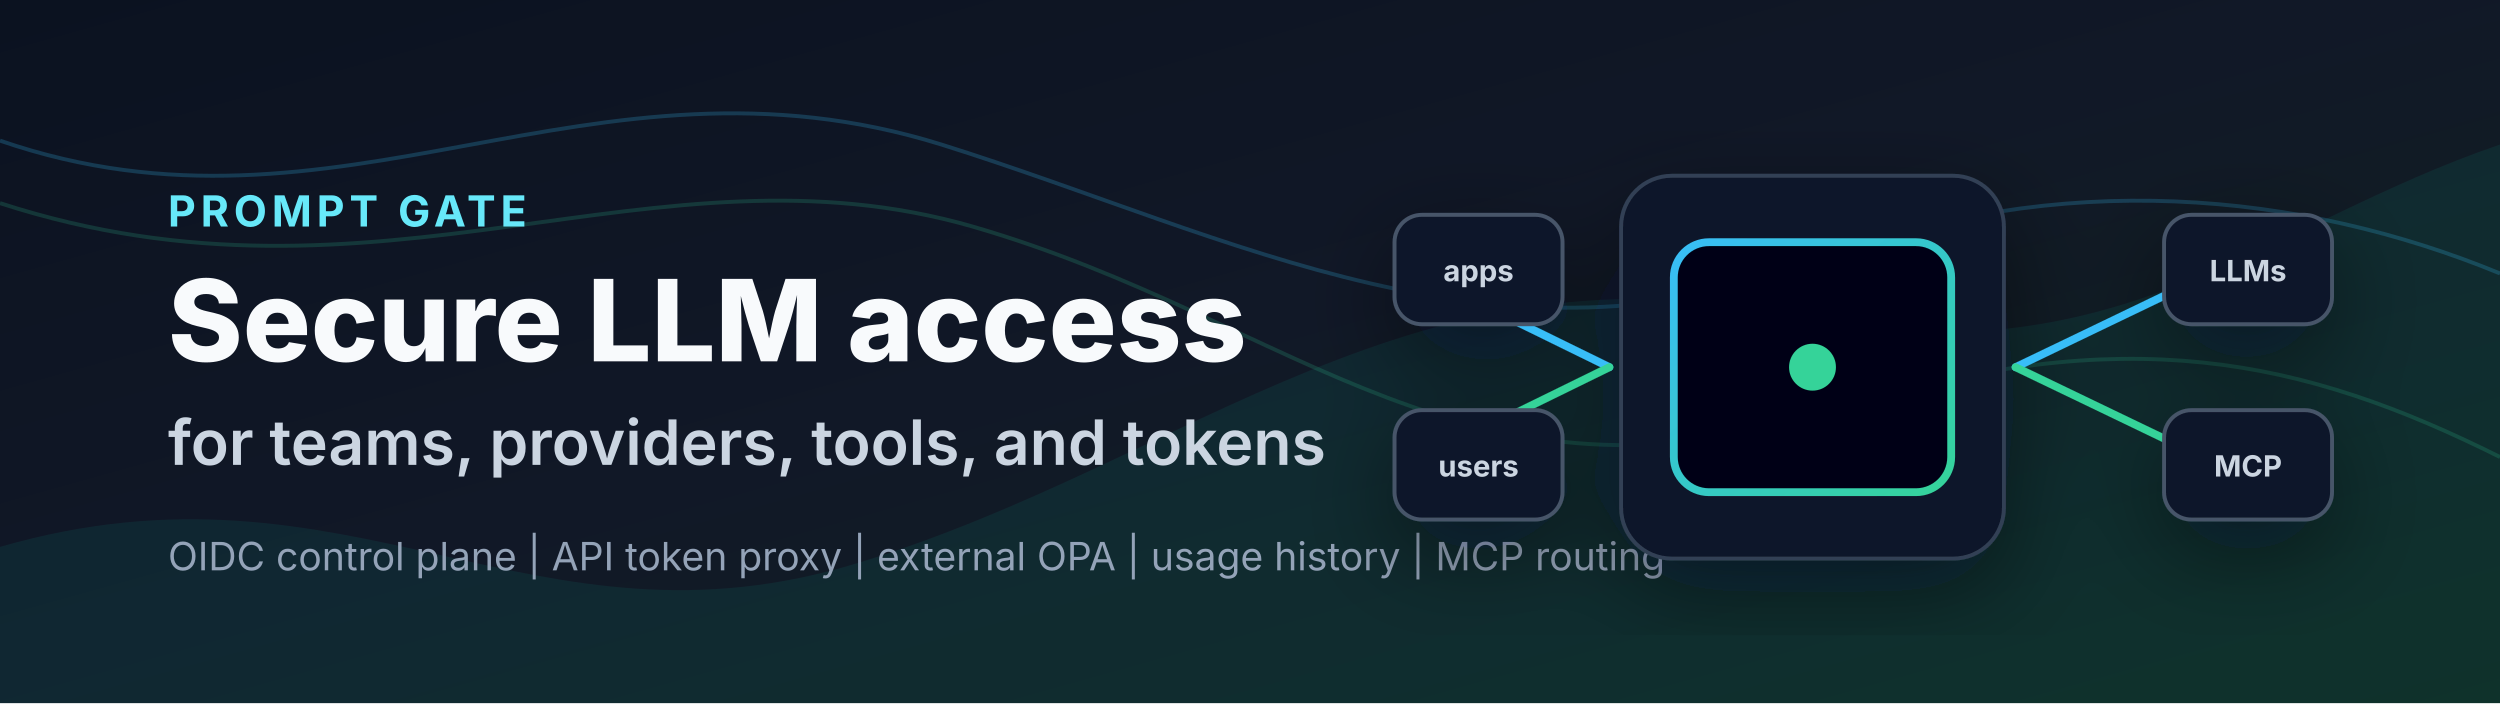
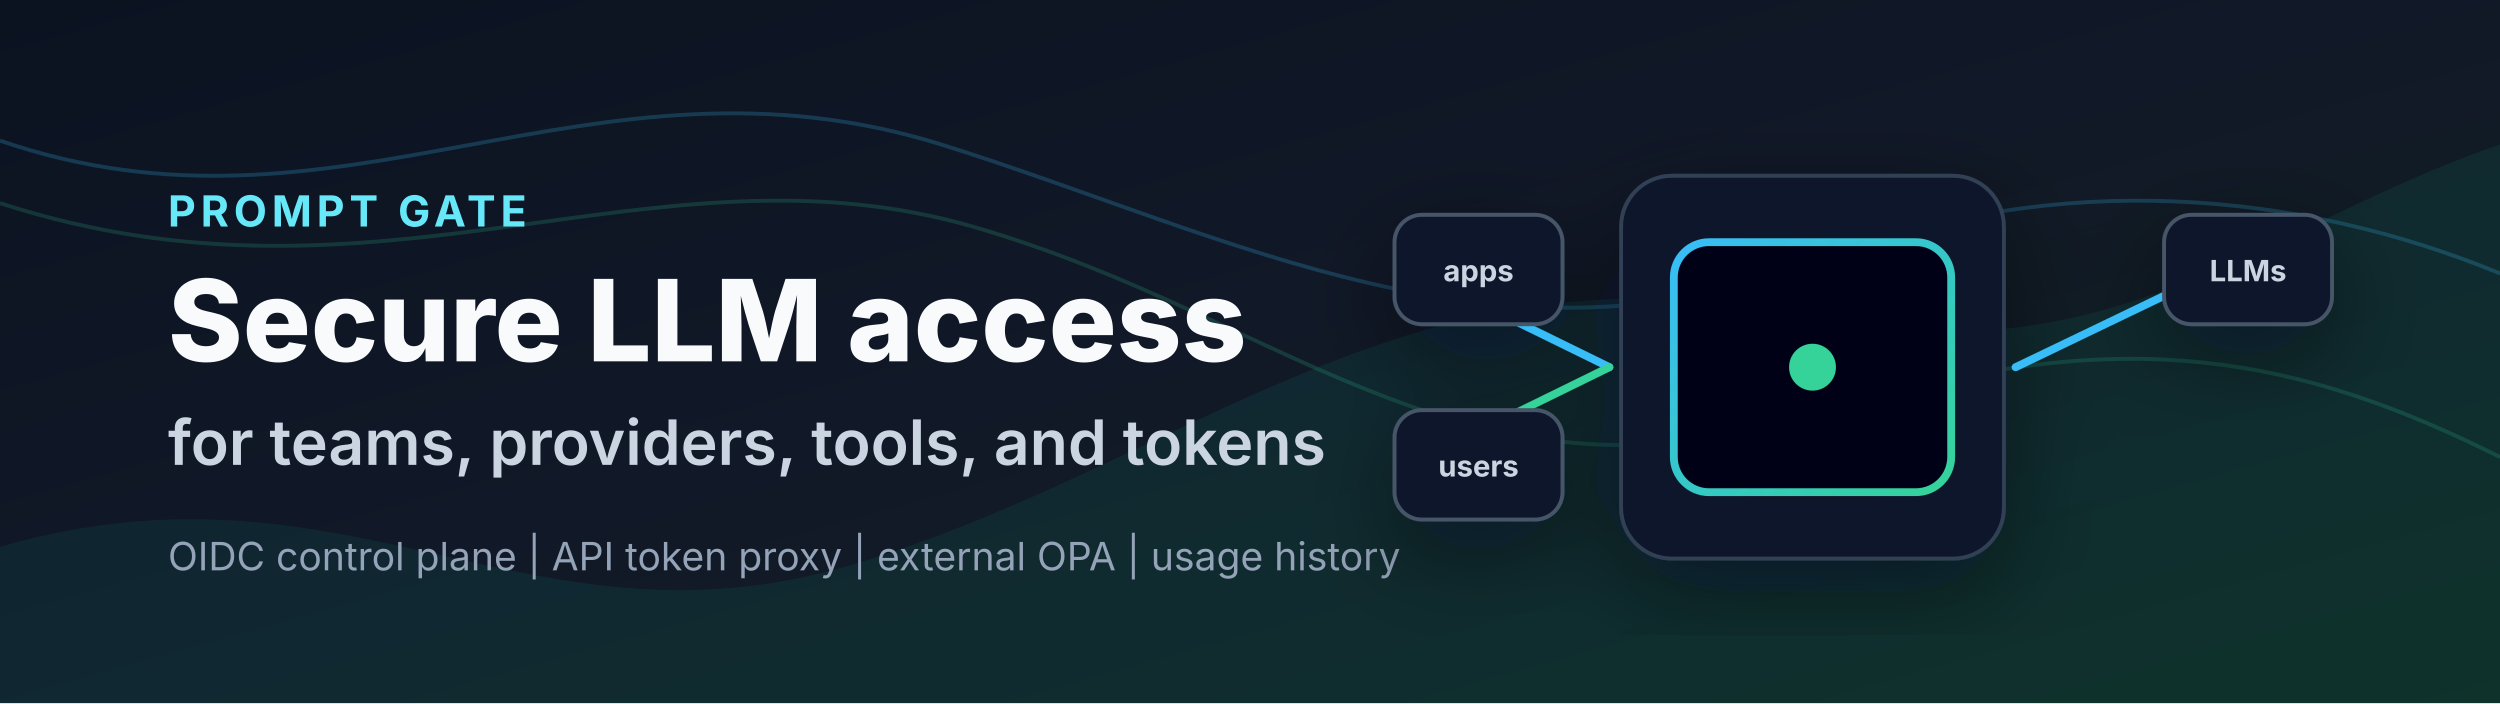
<svg xmlns="http://www.w3.org/2000/svg" width="1280" height="360" viewBox="0 0 1280 360" role="img" aria-labelledby="title desc">
  <defs>
    <linearGradient id="bg" x1="0" y1="0" x2="1" y2="1">
      <stop offset="0" stop-color="#0b1220" />
      <stop offset="0.48" stop-color="#111827" />
      <stop offset="1" stop-color="#10251f" />
    </linearGradient>
    <linearGradient id="gate" x1="0" y1="0" x2="1" y2="1">
      <stop offset="0" stop-color="#38bdf8" />
      <stop offset="1" stop-color="#34d399" />
    </linearGradient>
    <filter id="softShadow" x="-20%" y="-20%" width="140%" height="140%">
      <feDropShadow dx="0" dy="16" stdDeviation="24" flood-color="#020617" flood-opacity="0.45" />
    </filter>
  </defs>
  <rect width="1280" height="360" fill="url(#bg)" />
  <path d="M0 280 C180 228 272 340 440 288 C610 236 724 120 922 162 C1080 196 1162 114 1280 74 L1280 360 L0 360 Z" fill="#0f766e" opacity="0.16" />
  <path d="M0 72 C174 132 302 18 482 74 C632 121 768 197 932 133 C1054 86 1178 98 1280 140" fill="none" stroke="#38bdf8" stroke-width="2" opacity="0.22" />
  <path d="M0 104 C194 167 335 69 498 116 C664 164 750 270 940 210 C1088 163 1180 184 1280 234" fill="none" stroke="#34d399" stroke-width="2" opacity="0.18" />
  <g transform="translate(86 70)">
    <text x="0" y="46" font-family="Inter, ui-sans-serif, system-ui, -apple-system, BlinkMacSystemFont, Segoe UI, sans-serif" font-size="22" font-weight="700" letter-spacing="2.5" fill="#67e8f9">PROMPT GATE</text>
    <text x="0" y="115" font-family="Inter, ui-sans-serif, system-ui, -apple-system, BlinkMacSystemFont, Segoe UI, sans-serif" font-size="58" font-weight="800" fill="#f8fafc">Secure LLM access</text>
    <text x="0" y="168" font-family="Inter, ui-sans-serif, system-ui, -apple-system, BlinkMacSystemFont, Segoe UI, sans-serif" font-size="32" font-weight="600" fill="#cbd5e1">for teams, providers, tools, and tokens</text>
-     <text x="0" y="222" font-family="Inter, ui-sans-serif, system-ui, -apple-system, BlinkMacSystemFont, Segoe UI, sans-serif" font-size="20" fill="#94a3b8">OIDC control plane | API token proxy | external OPA | usage history | MCP routing</text>
+     <text x="0" y="222" font-family="Inter, ui-sans-serif, system-ui, -apple-system, BlinkMacSystemFont, Segoe UI, sans-serif" font-size="20" fill="#94a3b8">OIDC control plane | API token proxy | external OPA | usage history</text>
  </g>
  <g transform="translate(722 52)" filter="url(#softShadow)">
    <rect x="108" y="38" width="196" height="196" rx="26" fill="#0f172a" stroke="#334155" stroke-width="2" />
    <rect x="135" y="72" width="142" height="128" rx="18" fill="#020617" stroke="url(#gate)" stroke-width="4" />
    <path d="M206 92 L206 180" stroke="url(#gate)" stroke-width="8" stroke-linecap="round" />
    <circle cx="206" cy="136" r="12" fill="#34d399" />
    <g stroke-linecap="round" stroke-width="4" fill="none">
      <path d="M0 86 L102 136" stroke="#38bdf8" />
      <path d="M0 186 L102 136" stroke="#34d399" />
      <path d="M310 136 L414 86" stroke="#38bdf8" />
-       <path d="M310 136 L414 186" stroke="#34d399" />
    </g>
    <g fill="#0f172a" stroke="#475569" stroke-width="2">
      <rect x="-8" y="58" width="86" height="56" rx="14" />
      <rect x="-8" y="158" width="86" height="56" rx="14" />
      <rect x="386" y="58" width="86" height="56" rx="14" />
-       <rect x="386" y="158" width="86" height="56" rx="14" />
    </g>
    <g fill="#cbd5e1" font-family="Inter, ui-sans-serif, system-ui, sans-serif" font-size="15" font-weight="700" text-anchor="middle">
      <text x="35" y="92">apps</text>
      <text x="35" y="192">users</text>
      <text x="429" y="92">LLMs</text>
-       <text x="429" y="192">MCP</text>
    </g>
  </g>
</svg>
